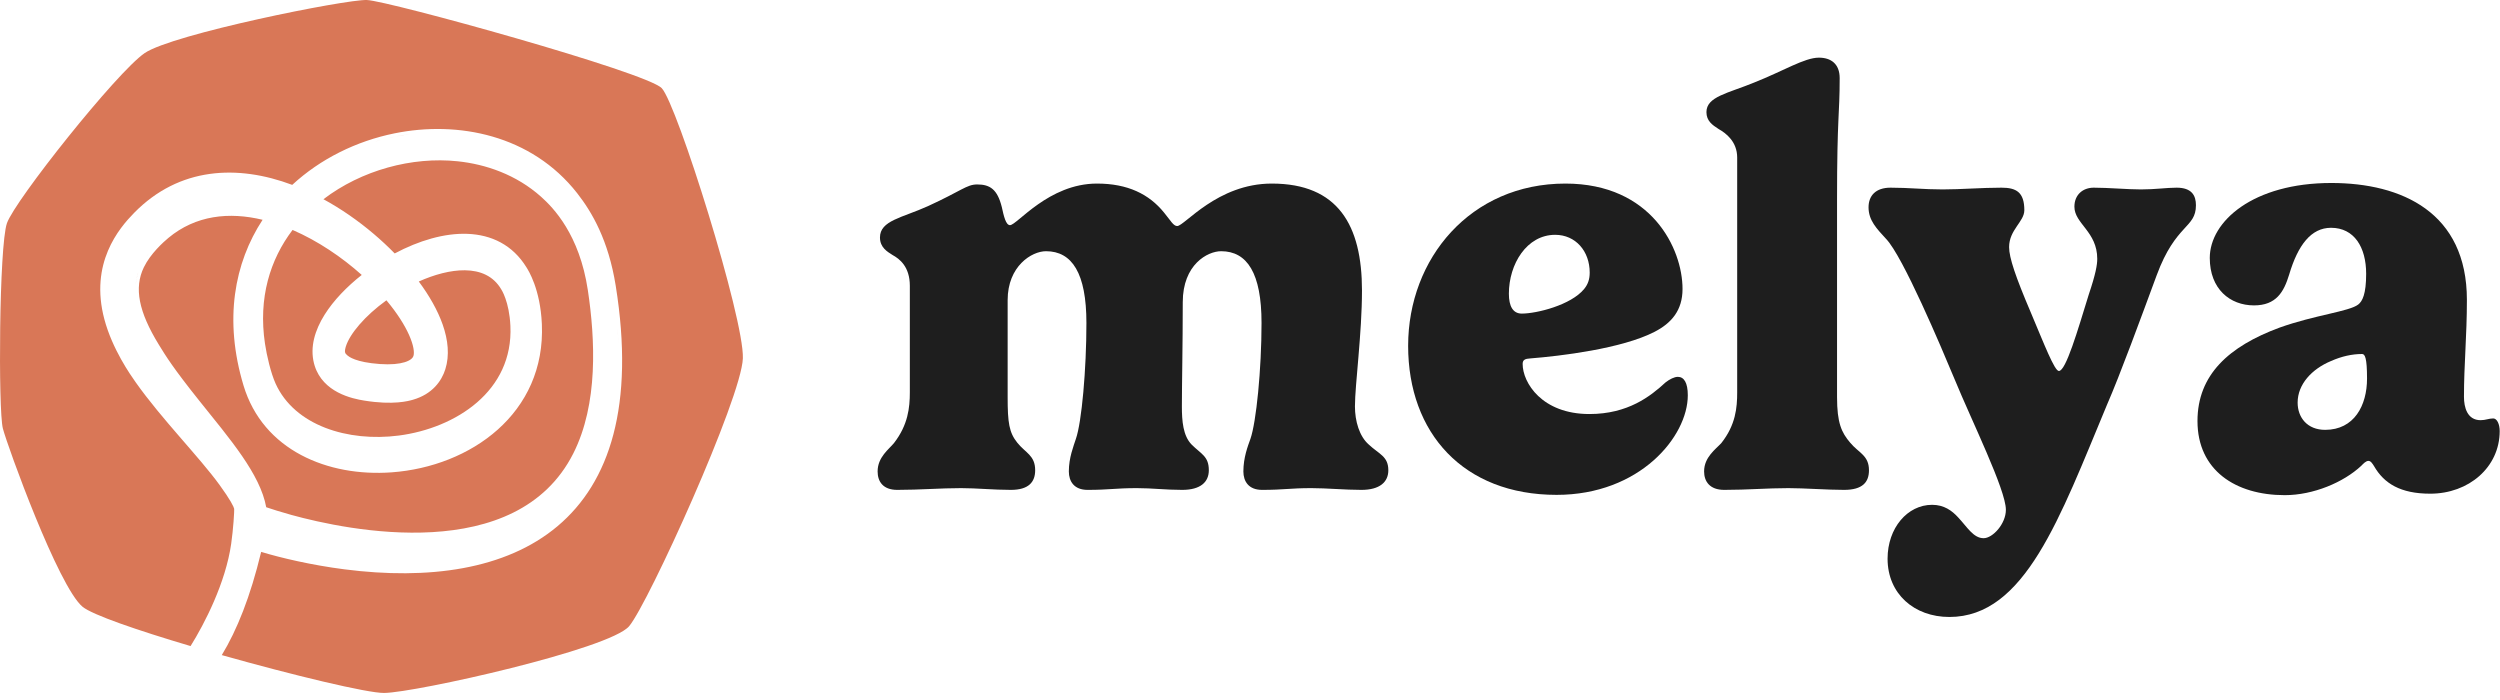
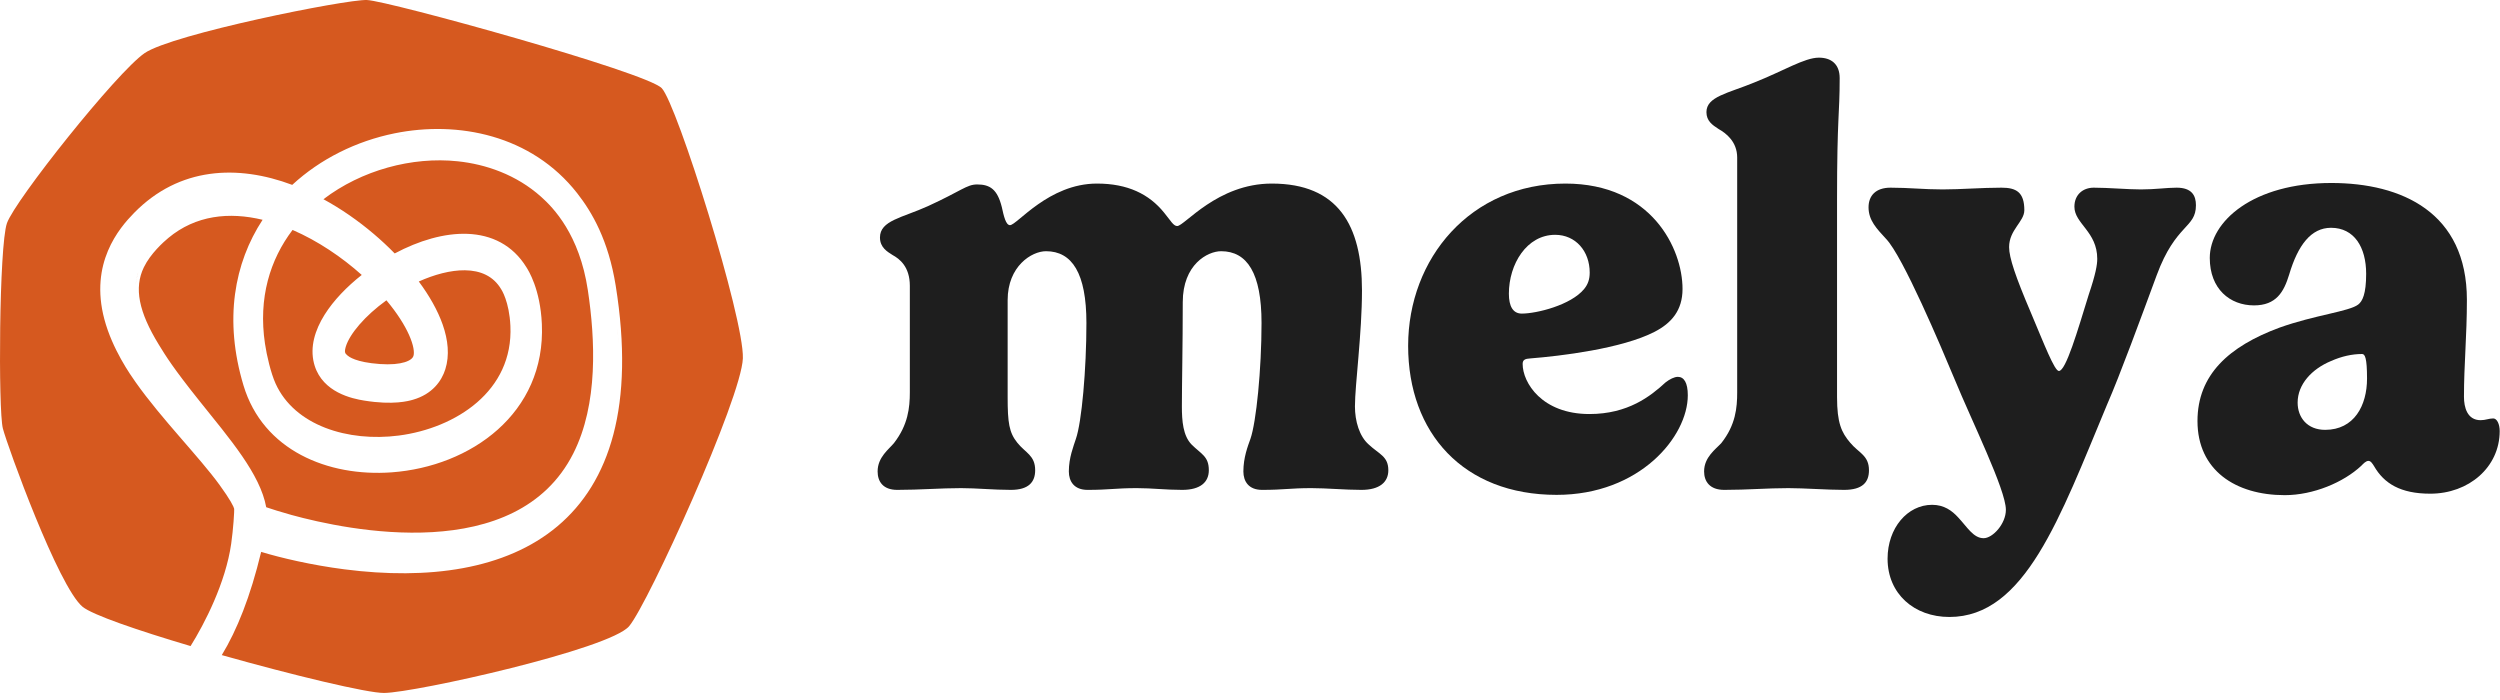
<svg xmlns="http://www.w3.org/2000/svg" width="379" height="106" viewBox="0 0 379 106" fill="none">
-   <path d="M55.621 0.002C58.824 0.117 98.001 10.938 100.32 13.367C102.64 15.798 112.824 48.276 112.619 54.314C112.413 60.353 98.306 91.428 95.385 94.923C92.463 98.417 63.044 104.989 58.243 105.053C55.739 105.086 44.412 102.361 33.623 99.313C35.914 95.546 37.948 90.5 39.593 83.666C42.593 84.58 47.243 85.671 52.215 86.31C64.896 87.94 76.664 86.387 84.533 79.761C92.431 73.109 96.258 61.475 93.339 43.293C92.237 36.432 89.763 32.177 87.503 29.292C80.57 20.441 69.405 18.266 59.817 20.213C54.018 21.391 48.575 24.081 44.303 28.027C36.033 24.925 27.183 25.299 20.349 32.255C18.037 34.609 13.553 39.888 15.823 48.406C17.03 52.936 19.77 56.823 20.559 57.94C22.551 60.761 24.964 63.592 27.261 66.247C29.565 68.912 31.744 71.391 33.303 73.54C34.096 74.631 34.637 75.458 34.987 76.058C35.35 76.678 35.475 77.003 35.494 77.112C35.494 77.112 35.496 77.126 35.498 77.16C35.5 77.194 35.501 77.24 35.501 77.297C35.501 77.411 35.498 77.56 35.491 77.739C35.477 78.097 35.447 78.562 35.407 79.083C35.326 80.125 35.199 81.376 35.05 82.423C34.204 88.366 31.01 94.547 28.891 97.944C20.87 95.566 13.988 93.21 12.513 91.982C8.839 88.923 1.151 67.699 0.435 64.96C-0.28 62.221 -0.14 37.29 1.05 33.843C2.241 30.394 17.715 10.931 21.93 8.049C26.147 5.166 52.417 -0.113 55.621 0.002ZM32.871 91.418C32.846 91.474 32.823 91.531 32.799 91.587C32.823 91.531 32.846 91.474 32.871 91.418ZM33.189 90.667C33.166 90.724 33.143 90.781 33.119 90.838C33.143 90.781 33.166 90.724 33.189 90.667ZM33.487 89.927C33.47 89.969 33.454 90.012 33.437 90.055C33.454 90.012 33.47 89.969 33.487 89.927ZM35.173 84.523L35.143 84.645C35.167 84.542 35.19 84.439 35.212 84.336C35.198 84.398 35.187 84.461 35.173 84.523ZM35.331 83.753C35.314 83.84 35.296 83.928 35.278 84.016C35.296 83.928 35.314 83.84 35.331 83.753ZM49.034 30.201C54.811 25.796 62.465 23.719 69.388 24.451C73.647 24.901 78.258 26.464 82.028 29.829C83.865 31.468 87.853 35.543 89.118 43.993C90.236 51.464 90.713 61.241 86.904 68.758C82.613 77.227 74.136 80.167 65.552 80.671C56.973 81.174 48.411 79.231 44.169 78.062C42.543 77.615 41.193 77.177 40.359 76.895C39.907 74.381 38.514 71.784 36.716 69.158C34.841 66.421 32.482 63.589 30.201 60.735C26.259 55.804 25.151 54.001 24.072 52.241C21.023 47.269 20.296 43.654 21.805 40.529C22.807 38.456 24.775 36.695 25.522 36.073C29.676 32.619 34.734 32.097 39.81 33.319C35.517 39.879 33.92 48.471 36.914 58.432C39.872 68.275 49.723 72.308 59.364 71.608C71.336 70.739 82.75 62.666 82.146 49.116C81.909 43.8 80.094 40.986 79.82 40.541C77.715 37.114 74.49 35.588 70.863 35.451C67.366 35.319 63.495 36.475 59.837 38.421C58.822 37.384 57.757 36.394 56.671 35.472C54.301 33.46 51.723 31.665 49.034 30.201ZM35.906 79.122L35.836 79.942C35.886 79.397 35.926 78.877 35.954 78.43C35.94 78.645 35.925 78.878 35.906 79.122ZM46.668 79.218C46.568 79.194 46.469 79.169 46.371 79.145C46.469 79.169 46.568 79.194 46.668 79.218ZM44.865 78.766C44.573 78.69 44.296 78.617 44.036 78.545C43.578 78.418 43.141 78.293 42.731 78.172V78.171C43.141 78.292 43.578 78.418 44.036 78.544C44.296 78.616 44.573 78.69 44.865 78.766ZM35.933 76.835C35.96 76.911 35.977 76.975 35.986 77.027C35.995 77.079 36 77.171 36.001 77.295L36 77.296C35.999 77.234 35.998 77.18 35.996 77.135C35.993 77.09 35.991 77.053 35.986 77.027C35.968 76.923 35.916 76.772 35.824 76.57V76.569C35.87 76.67 35.907 76.759 35.933 76.835ZM37.891 71.959C37.986 72.125 38.078 72.291 38.167 72.456H38.166C38.077 72.291 37.985 72.125 37.89 71.959H37.891ZM44.353 34.859C48.188 36.52 51.832 38.986 54.84 41.682C52.607 43.445 50.58 45.52 49.205 47.715C47.735 50.062 46.976 52.604 47.594 55.06L47.712 55.472C48.35 57.475 49.765 58.713 51.214 59.478C52.749 60.29 54.353 60.588 55.19 60.724C59.654 61.453 61.971 60.783 62.598 60.602C65.548 59.754 66.954 57.754 67.511 55.979C68.172 53.877 67.934 51.551 67.111 49.207C66.347 47.031 65.07 44.808 63.489 42.676C65.825 41.629 68.298 40.948 70.485 40.974C72.829 41.003 74.799 41.837 75.992 43.869C76.007 43.895 77.204 45.687 77.377 49.404C77.606 54.356 75.537 58.217 72.335 60.993C69.12 63.779 64.759 65.472 60.452 66.03C52.773 67.025 44.661 64.534 41.777 58.145C41.064 56.566 40.447 53.95 40.171 52.099C39.135 45.161 40.942 39.348 44.353 34.859ZM41.696 65.489C41.643 65.437 41.589 65.386 41.537 65.333L41.248 65.033C41.394 65.189 41.544 65.34 41.696 65.489ZM92.912 64.018C92.837 64.373 92.758 64.722 92.675 65.066C92.712 64.91 92.749 64.754 92.785 64.596L92.912 64.018ZM63.13 59.896C63.097 59.909 63.065 59.921 63.032 59.934C63.065 59.921 63.097 59.909 63.13 59.896ZM93.666 58.639C93.661 58.696 93.657 58.754 93.652 58.811C93.657 58.754 93.661 58.696 93.666 58.639ZM41.321 58.35V58.351C41.275 58.249 41.229 58.142 41.183 58.032V58.031C41.229 58.141 41.275 58.248 41.321 58.35ZM58.581 45.526C60.22 47.48 61.34 49.279 62.003 50.755C62.354 51.537 62.571 52.218 62.674 52.777C62.777 53.345 62.755 53.744 62.671 53.988C62.574 54.268 62.221 54.639 61.359 54.908C60.514 55.172 59.271 55.306 57.589 55.187C53.901 54.927 52.877 54.049 52.704 53.913C52.457 53.719 52.364 53.58 52.324 53.451C52.282 53.313 52.276 53.101 52.379 52.708L52.431 52.523C52.724 51.585 53.432 50.427 54.506 49.189C55.564 47.969 56.954 46.703 58.581 45.526ZM39.584 51.497C39.612 51.721 39.643 51.946 39.676 52.172C39.711 52.406 39.751 52.652 39.797 52.907L39.947 53.696C39.838 53.157 39.745 52.64 39.676 52.173L39.584 51.497ZM93.724 51.37L93.76 52.118C93.746 51.782 93.728 51.443 93.708 51.101C93.713 51.191 93.719 51.281 93.724 51.37ZM93.68 50.613C93.685 50.702 93.69 50.79 93.695 50.878C93.674 50.537 93.65 50.194 93.624 49.847L93.625 49.847C93.645 50.104 93.663 50.359 93.68 50.613ZM56.093 46.881C56.13 46.848 56.166 46.816 56.203 46.784C56.166 46.816 56.13 46.848 56.093 46.881ZM65.028 45.917C65.194 46.206 65.353 46.495 65.504 46.784C65.353 46.495 65.194 46.206 65.028 45.918V45.917ZM39.514 45.713C39.494 45.905 39.477 46.098 39.461 46.293C39.476 46.108 39.491 45.925 39.511 45.742L39.514 45.713ZM93.039 44.633C92.978 44.216 92.912 43.797 92.844 43.373L92.846 43.372C92.913 43.796 92.978 44.216 93.039 44.633ZM57.303 45.863C57.327 45.844 57.351 45.825 57.375 45.806C57.351 45.825 57.327 45.844 57.303 45.863ZM57.971 45.351C57.979 45.345 57.987 45.339 57.995 45.333L58.043 45.298C58.019 45.316 57.995 45.334 57.971 45.351ZM20.564 43.267C20.604 42.695 20.703 42.139 20.86 41.596L20.963 41.27C20.89 41.486 20.827 41.704 20.773 41.924C20.719 42.144 20.675 42.367 20.64 42.592C20.606 42.815 20.58 43.04 20.564 43.267ZM40.398 41.431C40.406 41.407 40.412 41.384 40.42 41.36C40.412 41.384 40.406 41.407 40.398 41.431ZM40.593 40.831C40.613 40.77 40.635 40.71 40.656 40.65C40.635 40.71 40.613 40.77 40.593 40.831ZM40.755 40.38C40.822 40.195 40.892 40.013 40.965 39.831C40.892 40.013 40.822 40.195 40.755 40.38ZM21.564 39.905C21.491 40.039 21.421 40.175 21.355 40.311H21.354C21.42 40.175 21.491 40.039 21.564 39.905ZM41.029 39.669C41.049 39.619 41.068 39.569 41.089 39.519L41.313 39C41.215 39.221 41.121 39.444 41.029 39.669ZM21.973 39.226C21.937 39.282 21.901 39.339 21.865 39.395C21.891 39.355 21.916 39.314 21.942 39.273L21.973 39.226ZM22.36 38.67L22.163 38.944C22.288 38.765 22.417 38.591 22.548 38.421C22.485 38.503 22.422 38.586 22.36 38.67ZM22.586 38.372C22.66 38.276 22.735 38.182 22.81 38.09C22.735 38.182 22.66 38.276 22.586 38.372ZM42.683 36.411C42.708 36.371 42.733 36.331 42.758 36.292C42.733 36.331 42.708 36.371 42.683 36.411ZM56.347 35.853C56.544 36.02 56.737 36.191 56.931 36.362C56.737 36.191 56.543 36.02 56.346 35.853C56.213 35.74 56.08 35.628 55.945 35.517C56.08 35.628 56.214 35.74 56.347 35.853ZM25.627 35.349V35.347V35.349ZM36.6 32.287C37.093 32.328 37.588 32.387 38.083 32.465C37.588 32.387 37.093 32.328 36.6 32.287ZM35.19 32.222C35.635 32.225 36.082 32.245 36.53 32.281C36.082 32.245 35.635 32.226 35.19 32.222ZM43.644 28.316C43.903 28.408 44.16 28.504 44.418 28.603V28.604C44.16 28.505 43.903 28.409 43.644 28.316ZM45.639 27.515V27.514V27.515ZM77.59 22.283C77.733 22.345 77.876 22.408 78.018 22.473H78.017C77.875 22.408 77.732 22.345 77.589 22.283H77.59ZM56.811 21.491C56.947 21.45 57.083 21.408 57.219 21.368L57.754 21.218C57.438 21.304 57.124 21.395 56.811 21.491ZM62.158 20.328C61.403 20.427 60.655 20.553 59.916 20.703C59.734 20.74 59.553 20.778 59.372 20.818L58.83 20.942C59.191 20.856 59.553 20.776 59.917 20.702C60.471 20.59 61.03 20.491 61.593 20.407L62.158 20.328ZM45.744 78.992C45.453 78.919 45.175 78.848 44.909 78.778C45.175 78.848 45.454 78.919 45.744 78.992ZM20.547 43.62C20.55 43.509 20.556 43.398 20.563 43.288L20.547 43.62ZM20.564 43.273L20.563 43.288C20.564 43.281 20.564 43.274 20.564 43.267C20.564 43.269 20.564 43.271 20.564 43.273ZM21.564 39.905C21.63 39.785 21.699 39.666 21.77 39.549C21.699 39.666 21.63 39.785 21.564 39.905Z" fill="#D97757" />
+   <path d="M55.621 0.002C58.824 0.117 98.001 10.938 100.32 13.367C102.64 15.798 112.824 48.276 112.619 54.314C112.413 60.353 98.306 91.428 95.385 94.923C92.463 98.417 63.044 104.989 58.243 105.053C55.739 105.086 44.412 102.361 33.623 99.313C35.914 95.546 37.948 90.5 39.593 83.666C42.593 84.58 47.243 85.671 52.215 86.31C64.896 87.94 76.664 86.387 84.533 79.761C92.431 73.109 96.258 61.475 93.339 43.293C92.237 36.432 89.763 32.177 87.503 29.292C80.57 20.441 69.405 18.266 59.817 20.213C54.018 21.391 48.575 24.081 44.303 28.027C36.033 24.925 27.183 25.299 20.349 32.255C18.037 34.609 13.553 39.888 15.823 48.406C17.03 52.936 19.77 56.823 20.559 57.94C22.551 60.761 24.964 63.592 27.261 66.247C29.565 68.912 31.744 71.391 33.303 73.54C34.096 74.631 34.637 75.458 34.987 76.058C35.35 76.678 35.475 77.003 35.494 77.112C35.494 77.112 35.496 77.126 35.498 77.16C35.5 77.194 35.501 77.24 35.501 77.297C35.501 77.411 35.498 77.56 35.491 77.739C35.477 78.097 35.447 78.562 35.407 79.083C35.326 80.125 35.199 81.376 35.05 82.423C34.204 88.366 31.01 94.547 28.891 97.944C20.87 95.566 13.988 93.21 12.513 91.982C8.839 88.923 1.151 67.699 0.435 64.96C-0.28 62.221 -0.14 37.29 1.05 33.843C2.241 30.394 17.715 10.931 21.93 8.049C26.147 5.166 52.417 -0.113 55.621 0.002ZM32.871 91.418C32.846 91.474 32.823 91.531 32.799 91.587C32.823 91.531 32.846 91.474 32.871 91.418ZM33.189 90.667C33.166 90.724 33.143 90.781 33.119 90.838C33.143 90.781 33.166 90.724 33.189 90.667ZM33.487 89.927C33.47 89.969 33.454 90.012 33.437 90.055C33.454 90.012 33.47 89.969 33.487 89.927ZM35.173 84.523L35.143 84.645C35.167 84.542 35.19 84.439 35.212 84.336C35.198 84.398 35.187 84.461 35.173 84.523ZM35.331 83.753C35.314 83.84 35.296 83.928 35.278 84.016C35.296 83.928 35.314 83.84 35.331 83.753ZM49.034 30.201C54.811 25.796 62.465 23.719 69.388 24.451C73.647 24.901 78.258 26.464 82.028 29.829C83.865 31.468 87.853 35.543 89.118 43.993C90.236 51.464 90.713 61.241 86.904 68.758C82.613 77.227 74.136 80.167 65.552 80.671C56.973 81.174 48.411 79.231 44.169 78.062C42.543 77.615 41.193 77.177 40.359 76.895C39.907 74.381 38.514 71.784 36.716 69.158C34.841 66.421 32.482 63.589 30.201 60.735C26.259 55.804 25.151 54.001 24.072 52.241C21.023 47.269 20.296 43.654 21.805 40.529C22.807 38.456 24.775 36.695 25.522 36.073C29.676 32.619 34.734 32.097 39.81 33.319C35.517 39.879 33.92 48.471 36.914 58.432C39.872 68.275 49.723 72.308 59.364 71.608C71.336 70.739 82.75 62.666 82.146 49.116C81.909 43.8 80.094 40.986 79.82 40.541C77.715 37.114 74.49 35.588 70.863 35.451C67.366 35.319 63.495 36.475 59.837 38.421C58.822 37.384 57.757 36.394 56.671 35.472C54.301 33.46 51.723 31.665 49.034 30.201ZM35.906 79.122L35.836 79.942C35.886 79.397 35.926 78.877 35.954 78.43C35.94 78.645 35.925 78.878 35.906 79.122ZM46.668 79.218C46.568 79.194 46.469 79.169 46.371 79.145C46.469 79.169 46.568 79.194 46.668 79.218ZM44.865 78.766C44.573 78.69 44.296 78.617 44.036 78.545C43.578 78.418 43.141 78.293 42.731 78.172V78.171C43.141 78.292 43.578 78.418 44.036 78.544C44.296 78.616 44.573 78.69 44.865 78.766ZM35.933 76.835C35.96 76.911 35.977 76.975 35.986 77.027C35.995 77.079 36 77.171 36.001 77.295L36 77.296C35.999 77.234 35.998 77.18 35.996 77.135C35.993 77.09 35.991 77.053 35.986 77.027C35.968 76.923 35.916 76.772 35.824 76.57V76.569C35.87 76.67 35.907 76.759 35.933 76.835ZM37.891 71.959C37.986 72.125 38.078 72.291 38.167 72.456H38.166C38.077 72.291 37.985 72.125 37.89 71.959H37.891ZM44.353 34.859C48.188 36.52 51.832 38.986 54.84 41.682C52.607 43.445 50.58 45.52 49.205 47.715C47.735 50.062 46.976 52.604 47.594 55.06L47.712 55.472C48.35 57.475 49.765 58.713 51.214 59.478C52.749 60.29 54.353 60.588 55.19 60.724C59.654 61.453 61.971 60.783 62.598 60.602C65.548 59.754 66.954 57.754 67.511 55.979C68.172 53.877 67.934 51.551 67.111 49.207C66.347 47.031 65.07 44.808 63.489 42.676C65.825 41.629 68.298 40.948 70.485 40.974C72.829 41.003 74.799 41.837 75.992 43.869C76.007 43.895 77.204 45.687 77.377 49.404C77.606 54.356 75.537 58.217 72.335 60.993C69.12 63.779 64.759 65.472 60.452 66.03C52.773 67.025 44.661 64.534 41.777 58.145C41.064 56.566 40.447 53.95 40.171 52.099C39.135 45.161 40.942 39.348 44.353 34.859ZM41.696 65.489C41.643 65.437 41.589 65.386 41.537 65.333L41.248 65.033C41.394 65.189 41.544 65.34 41.696 65.489ZM92.912 64.018C92.837 64.373 92.758 64.722 92.675 65.066C92.712 64.91 92.749 64.754 92.785 64.596L92.912 64.018ZM63.13 59.896C63.097 59.909 63.065 59.921 63.032 59.934C63.065 59.921 63.097 59.909 63.13 59.896ZM93.666 58.639C93.661 58.696 93.657 58.754 93.652 58.811C93.657 58.754 93.661 58.696 93.666 58.639ZM41.321 58.35V58.351C41.275 58.249 41.229 58.142 41.183 58.032V58.031C41.229 58.141 41.275 58.248 41.321 58.35ZM58.581 45.526C60.22 47.48 61.34 49.279 62.003 50.755C62.354 51.537 62.571 52.218 62.674 52.777C62.777 53.345 62.755 53.744 62.671 53.988C62.574 54.268 62.221 54.639 61.359 54.908C60.514 55.172 59.271 55.306 57.589 55.187C53.901 54.927 52.877 54.049 52.704 53.913C52.457 53.719 52.364 53.58 52.324 53.451C52.282 53.313 52.276 53.101 52.379 52.708L52.431 52.523C52.724 51.585 53.432 50.427 54.506 49.189C55.564 47.969 56.954 46.703 58.581 45.526ZM39.584 51.497C39.612 51.721 39.643 51.946 39.676 52.172C39.711 52.406 39.751 52.652 39.797 52.907L39.947 53.696C39.838 53.157 39.745 52.64 39.676 52.173L39.584 51.497ZM93.724 51.37L93.76 52.118C93.746 51.782 93.728 51.443 93.708 51.101C93.713 51.191 93.719 51.281 93.724 51.37ZM93.68 50.613C93.685 50.702 93.69 50.79 93.695 50.878C93.674 50.537 93.65 50.194 93.624 49.847L93.625 49.847C93.645 50.104 93.663 50.359 93.68 50.613ZM56.093 46.881C56.13 46.848 56.166 46.816 56.203 46.784C56.166 46.816 56.13 46.848 56.093 46.881ZM65.028 45.917C65.194 46.206 65.353 46.495 65.504 46.784C65.353 46.495 65.194 46.206 65.028 45.918V45.917ZM39.514 45.713C39.494 45.905 39.477 46.098 39.461 46.293C39.476 46.108 39.491 45.925 39.511 45.742L39.514 45.713ZM93.039 44.633C92.978 44.216 92.912 43.797 92.844 43.373L92.846 43.372C92.913 43.796 92.978 44.216 93.039 44.633ZM57.303 45.863C57.327 45.844 57.351 45.825 57.375 45.806C57.351 45.825 57.327 45.844 57.303 45.863ZM57.971 45.351C57.979 45.345 57.987 45.339 57.995 45.333L58.043 45.298C58.019 45.316 57.995 45.334 57.971 45.351ZM20.564 43.267C20.604 42.695 20.703 42.139 20.86 41.596L20.963 41.27C20.89 41.486 20.827 41.704 20.773 41.924C20.719 42.144 20.675 42.367 20.64 42.592C20.606 42.815 20.58 43.04 20.564 43.267ZM40.398 41.431C40.406 41.407 40.412 41.384 40.42 41.36C40.412 41.384 40.406 41.407 40.398 41.431ZM40.593 40.831C40.613 40.77 40.635 40.71 40.656 40.65C40.635 40.71 40.613 40.77 40.593 40.831ZM40.755 40.38C40.822 40.195 40.892 40.013 40.965 39.831C40.892 40.013 40.822 40.195 40.755 40.38ZM21.564 39.905C21.491 40.039 21.421 40.175 21.355 40.311H21.354C21.42 40.175 21.491 40.039 21.564 39.905ZM41.029 39.669C41.049 39.619 41.068 39.569 41.089 39.519L41.313 39C41.215 39.221 41.121 39.444 41.029 39.669ZM21.973 39.226C21.937 39.282 21.901 39.339 21.865 39.395C21.891 39.355 21.916 39.314 21.942 39.273L21.973 39.226ZM22.36 38.67L22.163 38.944C22.288 38.765 22.417 38.591 22.548 38.421C22.485 38.503 22.422 38.586 22.36 38.67ZM22.586 38.372C22.66 38.276 22.735 38.182 22.81 38.09C22.735 38.182 22.66 38.276 22.586 38.372ZM42.683 36.411C42.708 36.371 42.733 36.331 42.758 36.292C42.733 36.331 42.708 36.371 42.683 36.411ZM56.347 35.853C56.544 36.02 56.737 36.191 56.931 36.362C56.737 36.191 56.543 36.02 56.346 35.853C56.213 35.74 56.08 35.628 55.945 35.517C56.08 35.628 56.214 35.74 56.347 35.853ZM25.627 35.349V35.347V35.349ZM36.6 32.287C37.093 32.328 37.588 32.387 38.083 32.465C37.588 32.387 37.093 32.328 36.6 32.287ZM35.19 32.222C35.635 32.225 36.082 32.245 36.53 32.281C36.082 32.245 35.635 32.226 35.19 32.222ZM43.644 28.316C43.903 28.408 44.16 28.504 44.418 28.603V28.604C44.16 28.505 43.903 28.409 43.644 28.316ZM45.639 27.515V27.514V27.515ZM77.59 22.283C77.733 22.345 77.876 22.408 78.018 22.473H78.017C77.875 22.408 77.732 22.345 77.589 22.283H77.59ZM56.811 21.491C56.947 21.45 57.083 21.408 57.219 21.368L57.754 21.218C57.438 21.304 57.124 21.395 56.811 21.491ZM62.158 20.328C61.403 20.427 60.655 20.553 59.916 20.703C59.734 20.74 59.553 20.778 59.372 20.818L58.83 20.942C59.191 20.856 59.553 20.776 59.917 20.702C60.471 20.59 61.03 20.491 61.593 20.407L62.158 20.328ZM45.744 78.992C45.453 78.919 45.175 78.848 44.909 78.778C45.175 78.848 45.454 78.919 45.744 78.992ZM20.547 43.62C20.55 43.509 20.556 43.398 20.563 43.288L20.547 43.62ZM20.564 43.273L20.563 43.288C20.564 43.281 20.564 43.274 20.564 43.267C20.564 43.269 20.564 43.271 20.564 43.273ZM21.564 39.905C21.63 39.785 21.699 39.666 21.77 39.549C21.699 39.666 21.63 39.785 21.564 39.905Z" fill="#D6591F" />
  <path d="M178.463 34.267C179.573 34.267 184.545 27.829 192.802 27.829C202.836 27.829 206.476 34.133 206.476 44.033C206.476 50.604 205.41 58.328 205.41 61.614C205.41 63.833 206.076 66.142 207.497 67.385C209.051 68.85 210.471 69.161 210.471 71.291C210.471 73.067 209.184 74.266 206.387 74.266C203.857 74.266 201.149 74 198.796 74C195.555 74 194.667 74.266 191.337 74.266C189.295 74.266 188.496 72.978 188.496 71.469C188.496 69.382 189.162 67.651 189.562 66.541C190.449 64.011 191.249 55.975 191.249 48.961C191.249 41.414 189.073 38.084 185.122 38.084C183.08 38.084 179.306 40.082 179.306 45.809C179.306 52.335 179.173 58.328 179.173 61.614C179.173 63.833 179.351 66.053 180.638 67.385C182.103 68.85 183.258 69.161 183.258 71.291C183.258 73.067 182.015 74.266 179.218 74.266C176.643 74.266 174.689 74 172.337 74C169.096 74 168.208 74.266 164.878 74.266C162.836 74.266 162.037 72.978 162.037 71.469C162.037 69.382 162.747 67.651 163.102 66.541C163.99 64.011 164.701 55.975 164.701 48.961C164.701 41.414 162.525 38.084 158.574 38.084C156.399 38.084 152.759 40.349 152.759 45.498V60.193C152.759 64.1 152.981 65.565 154.224 67.118C155.467 68.672 156.932 69.027 156.932 71.291C156.932 73.067 155.955 74.266 153.247 74.266C150.583 74.266 148.097 74 145.7 74C142.548 74 139.485 74.266 136.022 74.266C133.846 74.266 133.047 72.978 133.047 71.469C133.047 69.294 134.779 68.095 135.533 67.163C137.664 64.41 137.931 61.791 137.931 59.483V43.323C137.931 40.437 136.377 39.239 135.311 38.661C134.557 38.173 133.403 37.552 133.403 35.998C133.403 33.423 136.777 33.023 140.683 31.248C145.744 28.939 146.543 27.962 148.142 27.962C150.095 27.962 151.205 28.717 151.871 31.381C152.181 32.801 152.492 34.133 153.114 34.133C154.179 34.133 158.974 27.829 166.299 27.829C170.96 27.829 174.201 29.427 176.465 32.224C177.486 33.467 177.886 34.267 178.463 34.267Z" fill="#1E1E1E" />
  <path d="M250.854 50.293C245.882 52.868 236.515 53.978 232.031 54.333C231.188 54.377 230.833 54.555 230.833 55.176C230.833 58.018 233.763 62.768 240.955 62.768C246.815 62.768 250.233 60.06 252.497 57.973C253.119 57.485 253.829 57.13 254.362 57.13C255.294 57.13 255.871 58.018 255.871 59.926C255.871 66.186 248.59 75.021 235.982 75.021C221.865 75.021 213.474 65.653 213.474 52.424C213.474 39.194 222.93 27.829 237.314 27.829C250.366 27.829 255.072 37.685 255.072 43.811C255.072 47.096 253.341 49.005 250.854 50.293ZM240.999 41.325C240.999 38.084 238.868 35.598 235.76 35.598C231.454 35.598 228.746 40.038 228.746 44.522C228.746 46.431 229.368 47.54 230.699 47.54C232.963 47.54 238.158 46.253 240.155 43.811C240.733 43.101 240.999 42.346 240.999 41.325Z" fill="#1E1E1E" />
  <path d="M278.895 11.847C278.895 17.53 278.496 17.485 278.496 30.315V60.193C278.496 64.1 279.162 65.565 280.493 67.118C281.781 68.672 283.335 69.027 283.335 71.291C283.335 73.067 282.402 74.266 279.561 74.266C276.942 74.266 273.568 74 271.126 74C267.885 74 264.955 74.266 261.404 74.266C259.184 74.266 258.341 72.978 258.341 71.469C258.341 69.294 260.116 68.095 260.96 67.163C263.135 64.41 263.357 61.791 263.357 59.483V23.878C263.357 21.481 261.67 20.193 260.56 19.572C259.584 18.95 258.696 18.329 258.696 16.997C258.696 14.644 261.936 14.156 265.932 12.513C270.416 10.737 273.568 8.74 275.743 8.74C277.563 8.74 278.895 9.672 278.895 11.847Z" fill="#1E1E1E" />
  <path d="M326.955 41.725C324.558 48.206 321.406 56.819 319.408 61.392C312.26 78.528 306.977 93.533 295.524 93.533C290.196 93.533 286.156 90.026 286.156 84.699C286.156 80.037 289.175 76.53 292.904 76.53C294.725 76.53 295.923 77.418 296.856 78.439C298.232 79.904 299.164 81.591 300.718 81.591C302.094 81.591 304.092 79.416 304.092 77.285C304.092 74.266 298.942 63.878 296.278 57.396C294.281 52.601 288.465 38.839 285.934 36.22C284.514 34.666 283.271 33.423 283.271 31.425C283.271 29.649 284.381 28.451 286.6 28.451C289.442 28.451 291.573 28.717 294.503 28.717C297.299 28.717 300.407 28.451 303.426 28.451C305.646 28.451 306.889 29.117 306.889 31.869C306.889 33.601 304.58 34.844 304.58 37.463C304.58 39.061 305.557 41.947 307.865 47.363C309.908 52.202 311.461 56.242 312.127 56.242C313.193 56.242 314.969 50.115 316.656 44.655C317.721 41.503 317.943 40.127 317.943 39.239C317.943 35.11 314.48 33.911 314.48 31.336C314.48 29.516 315.768 28.451 317.41 28.451C319.63 28.451 322.516 28.717 324.558 28.717C326.822 28.717 328.42 28.451 329.974 28.451C332.282 28.451 332.904 29.649 332.904 31.114C332.904 34.622 329.841 33.911 326.955 41.725Z" fill="#1E1E1E" />
  <path d="M345.568 49.671C350.895 47.762 356.134 47.23 357.51 46.164C358.132 45.676 358.709 44.61 358.709 41.503C358.709 37.463 356.889 34.533 353.382 34.533C350.363 34.533 348.365 37.152 347.033 41.636C346.234 44.255 345.08 46.297 341.706 46.297C338.065 46.297 335.002 43.811 335.002 39.105C335.002 33.556 341.573 27.741 353.426 27.741C364.125 27.741 373.981 32.224 373.981 45.454C373.981 51.003 373.537 55.221 373.537 60.148C373.537 61.747 374.025 63.7 376.067 63.7C376.822 63.7 377.31 63.434 377.976 63.434C378.553 63.434 378.953 64.322 378.953 65.343C378.953 70.848 374.247 74.843 368.431 74.843C363.903 74.843 361.417 73.289 359.908 70.67C359.686 70.315 359.419 69.871 359.064 69.871C358.665 69.871 358.309 70.27 357.954 70.626C355.291 73.112 350.718 75.065 346.367 75.065C338.909 75.065 333.138 71.291 333.138 63.833C333.138 56.819 337.888 52.513 345.568 49.671ZM358.842 57.396C358.842 54.244 358.531 53.667 358.087 53.667C356.578 53.667 354.98 54.022 353.382 54.732C350.496 55.931 348.321 58.239 348.321 61.036C348.321 63.3 349.786 65.165 352.494 65.165C356.889 65.165 358.842 61.48 358.842 57.396Z" fill="#1E1E1E" />
</svg>
